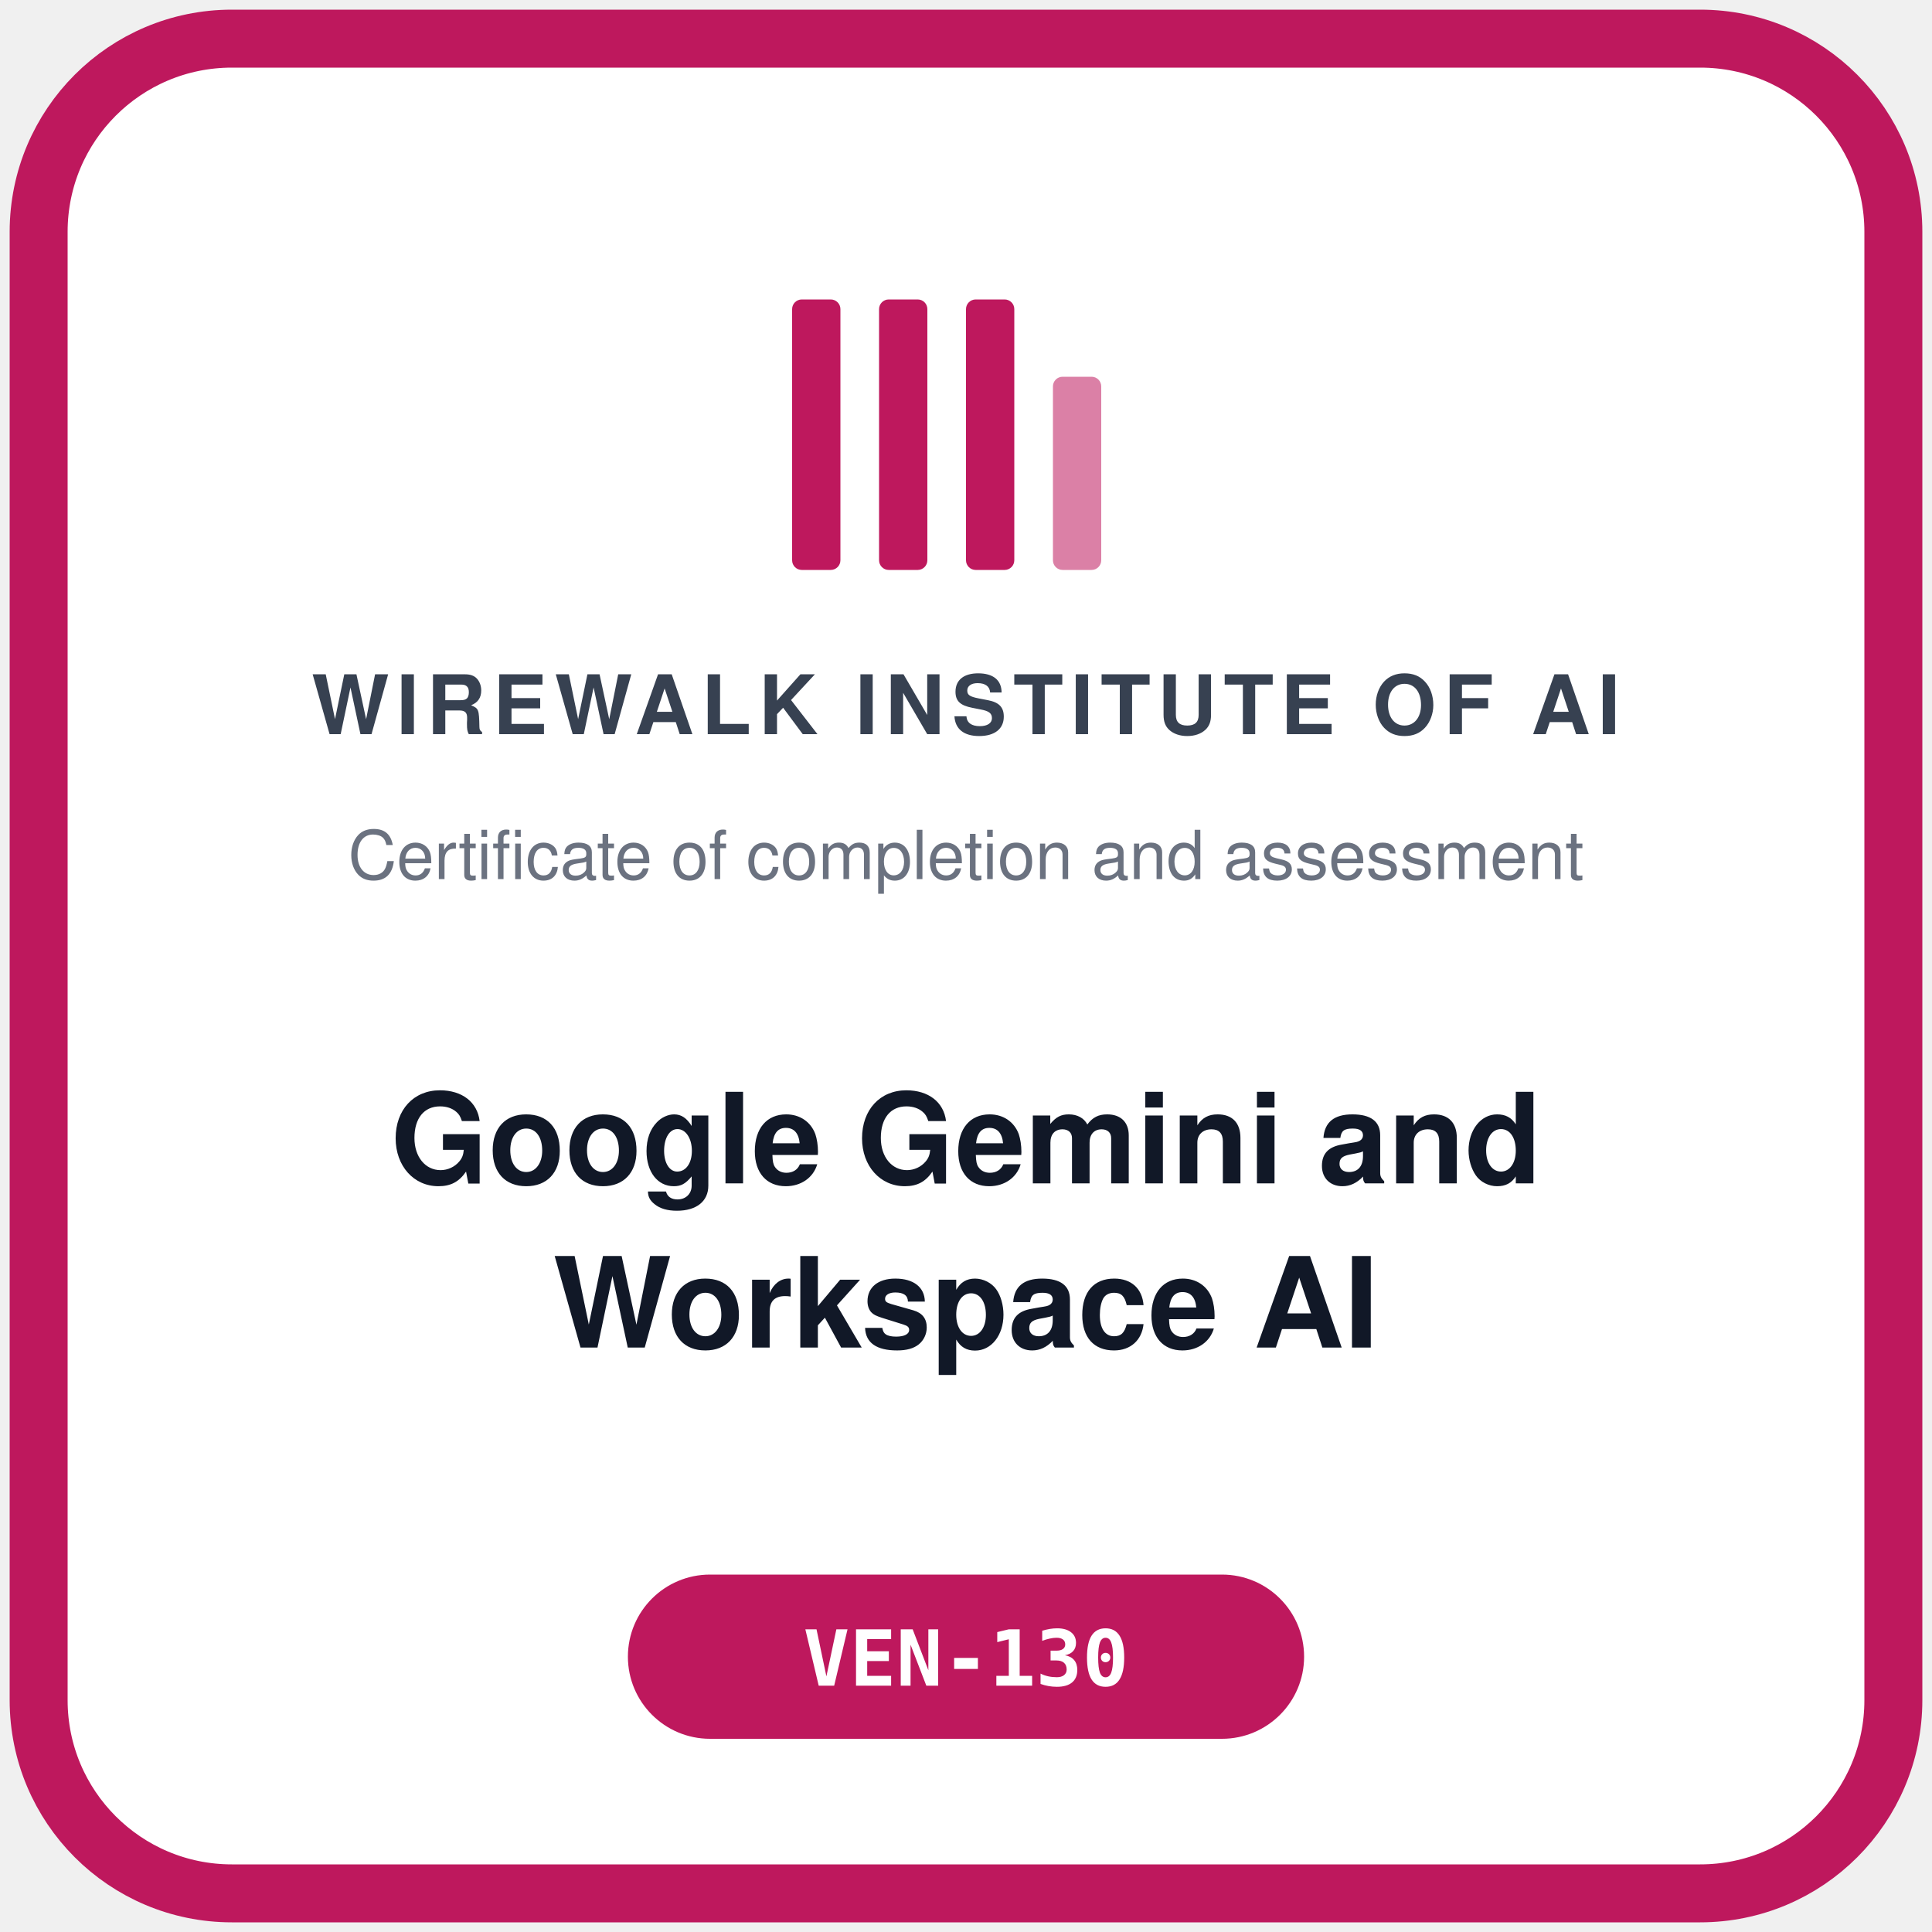
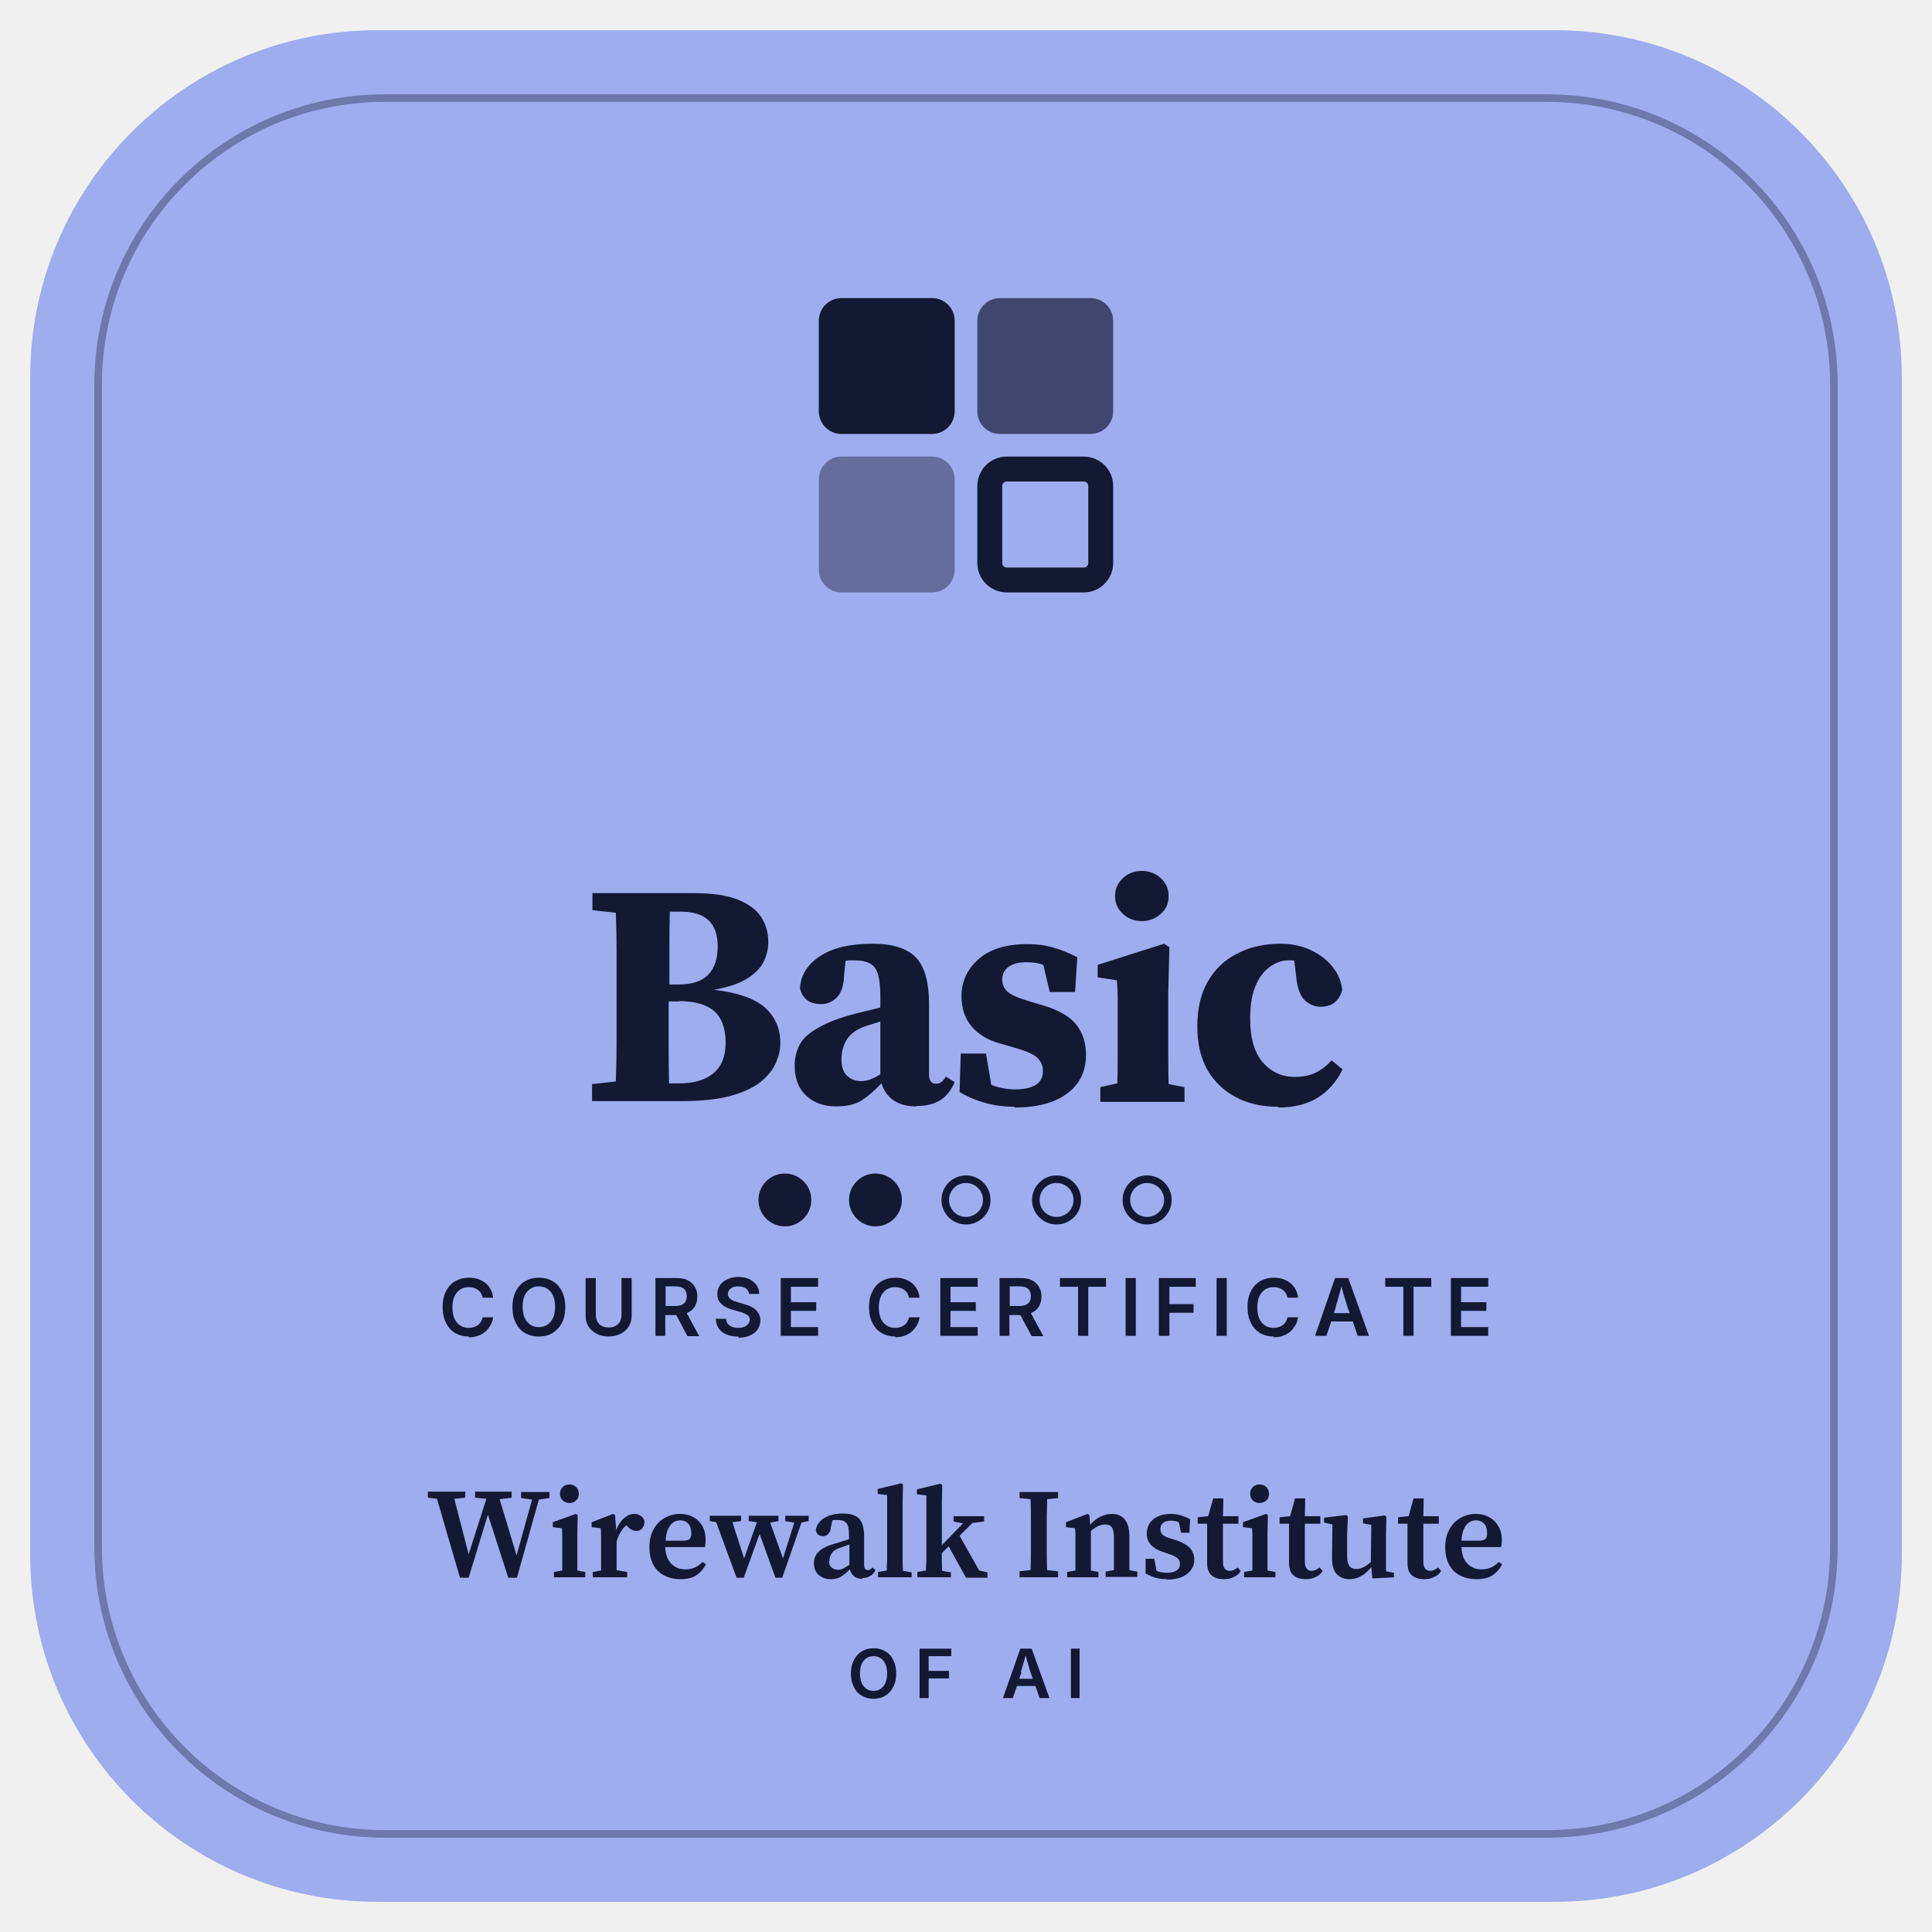
- <svg xmlns="http://www.w3.org/2000/svg" viewBox="0 0 400 400" width="400" height="400" role="img" aria-label="Wirewalk Institute of AI badge: Google Gemini and Workspace AI">
-   <rect x="8" y="8" width="384" height="384" rx="40" fill="#ffffff" stroke="#be185d" stroke-width="12" />
-   <g fill="#be185d">
-     <rect x="164" y="62" width="10" height="56" rx="2" />
-     <rect x="182" y="62" width="10" height="56" rx="2" />
-     <rect x="200" y="62" width="10" height="56" rx="2" />
-     <rect x="218" y="78" width="10" height="40" rx="2" opacity="0.55" />
+ <svg xmlns="http://www.w3.org/2000/svg" viewBox="0 0 512 512" width="512" height="512" role="img" aria-labelledby="t d">
+   <rect x="8" y="8" width="496" height="496" rx="92" fill="#9DADEE" />
+   <rect x="26" y="26" width="460" height="460" rx="76" fill="none" stroke="#121933" stroke-opacity=".35" stroke-width="2" />
+   <g fill="#121933">
+     <rect x="217" y="79" width="36" height="36" rx="6" />
+     <rect x="259" y="79" width="36" height="36" rx="6" opacity=".68" />
+     <rect x="217" y="121" width="36" height="36" rx="6" opacity=".42" />
  </g>
-   <text x="200" y="152" text-anchor="middle" font-family="Helvetica, Arial, sans-serif" font-size="17" font-weight="600" letter-spacing="1.5" fill="#374151">WIREWALK INSTITUTE OF AI</text>
-   <text x="200" y="182" text-anchor="middle" font-family="Helvetica, Arial, sans-serif" font-size="14" fill="#6b7280">Certificate of completion and assessment</text>
-   <g font-family="Helvetica, Arial, sans-serif">
-     <text x="200" y="245" text-anchor="middle" font-size="26" font-weight="700" fill="#111827">Google Gemini and</text>
-     <text x="200" y="279" text-anchor="middle" font-size="26" font-weight="700" fill="#111827">Workspace AI</text>
-   </g>
-   <rect x="130" y="326" width="140" height="34" rx="17" fill="#be185d" />
-   <text x="200" y="349" text-anchor="middle" font-family="Menlo, Consolas, monospace" font-size="16" font-weight="700" fill="#ffffff">VEN-130</text>
+   <rect x="262.3" y="124.3" width="29.4" height="29.4" rx="4.5" fill="none" stroke="#121933" stroke-width="6.6" />
+   <path fill="#121933" d="M180.1 265.4l0 0l-2.9 0q0 5.9 0 11.2q0 5.3.1 10.5l0 0l2.7 0q5.9 0 9.1-2.7q3.2-2.7 3.2-8.1l0 0q0-5.7-3.1-8.4q-3.1-2.6-9.3-2.6zm.3-23.8l0 0l-2.9 0q-.1 4.7-.1 9.6q0 4.9 0 9.7l0 0l2.4 0q5.4 0 7.9-2.6q2.5-2.6 2.5-7.5l0 0q0-9.2-9.7-9.2zm-17.1.3l-6.3-.7l0-4.5l27.1 0q7.1 0 11.4 1.7q4.3 1.7 6.2 4.6q1.9 2.9 1.9 6.6l0 0q0 2.9-1.3 5.4q-1.3 2.5-4.4 4.4q-3.1 1.9-8.7 2.9l0 0q9.4 1.1 13.5 4.7q4.1 3.7 4.1 9.4l0 0q0 2.6-1.2 5.3q-1.2 2.7-4 5q-2.9 2.3-7.9 3.7q-5.1 1.4-12.9 1.4l0 0l-23.9 0l0-4.5l6.3-.7q.2-5.2.2-10.5q0-5.3 0-10.7l0 0l0-2.4q0-5.3 0-10.6q0-5.3-.2-10.6l0 0zM242.8 293.2l0 0q-3.7 0-6-1.6q-2.3-1.6-3.2-4.5l0 0q-2.8 2.9-5.2 4.5q-2.5 1.6-6.8 1.6l0 0q-4.9 0-7.9-2.8q-3.1-2.8-3.1-8l0 0q0-3 1.3-5.5q1.3-2.5 4.9-4.5q3.5-2.1 10-3.8l0 0q1.7-.4 3.3-.8q1.6-.4 3.2-.8l0 0l0-2.9q0-5.6-1.4-7.6q-1.4-2-5.5-2l0 0q-.6 0-1.1 0q-.5 0-1.2.1l0 0l-.4 3.7q-.1 4.1-1.9 6q-1.8 1.8-4.2 1.8l0 0q-4.6 0-5.6-4.2l0 0q.3-5.2 5.3-8.5q5-3.3 13.9-3.3l0 0q8.1 0 11.6 3.7q3.4 3.7 3.4 12.2l0 0l0 18.8q0 2.4 1.9 2.4l0 0q.7 0 1.3-.4q.6-.4 1.3-1.5l0 0l2.3 1.5q-1.5 3.4-3.9 4.8q-2.4 1.5-6.2 1.5zm-19.8-12.4l0 0q0 2.9 1.5 4.3q1.5 1.4 3.6 1.4l0 0q1.3 0 2.4-.4q1.2-.4 2.8-1.4l0 0l0-14q-.8.3-1.6.5q-.8.3-1.6.5l0 0q-3.9 1.2-5.5 3.5q-1.6 2.4-1.6 5.5zM268.9 293.3l0 0q-8 0-14.6-3.9l0 0l.3-10.2l6.7 0l1.4 8.3q1.5.6 3.1.9q1.6.3 3.2.3l0 0q3.6 0 5.5-1.2q1.9-1.2 1.9-3.7l0 0q0-1.9-1.4-3.4q-1.4-1.4-5.6-2.6l0 0l-4.5-1.3q-4.9-1.4-7.5-4.6q-2.6-3.2-2.6-7.9l0 0q0-5.8 4.5-9.8q4.5-4 13-4l0 0q3.7 0 6.8.9q3.2.9 6.4 2.6l0 0l-.6 9.2l-6.7 0l-1.7-7.2q-1.8-.7-4.6-.7l0 0q-2.9 0-4.6 1.2q-1.7 1.2-1.7 3.5l0 0q0 1.7 1.3 3q1.3 1.3 5.7 2.6l0 0l4 1.2q6 1.8 8.6 5q2.6 3.3 2.6 8l0 0q0 6.6-5 10.3q-5 3.7-13.9 3.7zM313.9 292l-22.3 0l0-3.9l4.5-1q.1-3 .1-6.6q0-3.5 0-6.1l0 0l0-4q0-3.4 0-5.8q0-2.3-.2-4.8l0 0l-5.1-.8l0-3.3l17.6-5.6l1.4.9l-.3 12.2l0 11.2q0 2.6 0 6.2q0 3.6.1 6.7l0 0l4.2.8l0 3.9zm-11.3-47.9l0 0q-2.9 0-5-1.9q-2.1-1.9-2.1-4.7l0 0q0-2.9 2.1-4.8q2.1-1.9 5-1.9l0 0q2.9 0 5 1.9q2.1 1.9 2.1 4.8l0 0q0 2.9-2.1 4.7q-2.1 1.9-5 1.9zM338.7 293.3l0 0q-6.5 0-11.3-2.6q-4.8-2.6-7.5-7.3q-2.6-4.7-2.6-11.4l0 0q0-7.1 2.8-11.9q2.8-4.9 7.8-7.4q5-2.6 11.4-2.6l0 0q4.5 0 8.1 1.7q3.6 1.7 5.8 4.5q2.2 2.8 2.5 6.1l0 0q-1.3 4.4-5.7 4.4l0 0q-2.4 0-4.3-1.8q-1.8-1.8-2.2-6.2l0 0l-.5-4.2q-.3-.1-.8-.1q-.4 0-.8 0l0 0q-2.4 0-4.7 1.6q-2.4 1.6-3.9 5q-1.5 3.4-1.5 8.9l0 0q0 7.7 3.4 11.6q3.4 3.8 8.4 3.8l0 0q2.9 0 5.3-1q2.4-1.1 4.5-3.4l0 0l2.9 2.4q-2.4 4.9-6.6 7.5q-4.2 2.6-10.4 2.6z" />
+   <circle cx="208" cy="318" r="7" fill="#121933" />
+   <circle cx="232" cy="318" r="7" fill="#121933" />
+   <circle cx="256" cy="318" r="5.5" fill="none" stroke="#121933" stroke-width="2" />
+   <circle cx="280" cy="318" r="5.5" fill="none" stroke="#121933" stroke-width="2" />
+   <circle cx="304" cy="318" r="5.5" fill="none" stroke="#121933" stroke-width="2" />
+   <path fill="#121933" d="M124.3 354.2l0 0q-2 0-3.6-.9q-1.6-.9-2.5-2.7q-.9-1.8-.9-4.2l0 0q0-2.5.9-4.2q.9-1.8 2.5-2.7q1.6-.9 3.6-.9l0 0q1.7 0 3 .6q1.4.6 2.3 1.8q.9 1.2 1.1 2.9l0 0l-2.8 0q-.3-1.4-1.3-2.1q-1-.7-2.4-.7l0 0q-1.9 0-3.1 1.4q-1.2 1.4-1.2 4l0 0q0 2.6 1.2 4q1.2 1.4 3.1 1.4l0 0q1.4 0 2.4-.7q1-.7 1.3-2.1l0 0l2.8 0q-.2 1.5-1.1 2.7q-.8 1.2-2.2 1.9q-1.4.7-3.2.7zM142.8 354.2l0 0q-2 0-3.6-.9q-1.6-.9-2.5-2.7q-.9-1.8-.9-4.2l0 0q0-2.5.9-4.2q.9-1.8 2.5-2.7q1.6-.9 3.6-.9l0 0q2 0 3.6.9q1.6.9 2.5 2.7q.9 1.8.9 4.2l0 0q0 2.5-.9 4.2q-.9 1.7-2.5 2.7q-1.6.9-3.6.9zm0-2.5l0 0q1.9 0 3.1-1.4q1.2-1.4 1.2-4l0 0q0-2.6-1.2-4q-1.2-1.4-3.1-1.4l0 0q-1.9 0-3.1 1.4q-1.2 1.4-1.2 4l0 0q0 2.6 1.2 4q1.2 1.4 3.1 1.4zM161.5 354.2l0 0q-1.9 0-3.3-.7q-1.4-.7-2.2-1.9q-.8-1.2-.8-2.9l0 0l0-10l2.7 0l0 9.8q0 1.4.9 2.4q.9.9 2.5.9l0 0q1.6 0 2.5-.9q.9-.9.9-2.4l0 0l0-9.8l2.7 0l0 10q0 1.6-.8 2.9q-.8 1.2-2.2 1.9q-1.4.7-3.3.7zM176.4 354l-2.7 0l0-15.3l5.7 0q2.6 0 4 1.4q1.4 1.4 1.4 3.5l0 0q0 1.5-.7 2.7q-.7 1.1-2.1 1.7l0 0l3.3 6.1l-3.1 0l-3-5.6l-2.9 0l0 5.6zm0-13l0 5.1l2.6 0q1.5 0 2.3-.7q.7-.7.7-1.9l0 0q0-1.2-.7-1.9q-.7-.7-2.3-.7l0 0l-2.6 0zM195.7 354.2l0 0q-2.7 0-4.3-1.2q-1.6-1.2-1.7-3.5l0 0l2.7 0q.1 1.2 1 1.8q.9.6 2.2.6l0 0q1.4 0 2.2-.6q.9-.6.9-1.6l0 0q0-.9-.8-1.3q-.8-.5-2-.8l0 0l-1.7-.5q-1.9-.5-3-1.5q-1.1-1-1.1-2.6l0 0q0-1.4.7-2.4q.7-1 2-1.6q1.3-.6 2.9-.6l0 0q1.6 0 2.9.6q1.2.6 1.9 1.6q.7 1 .7 2.3l0 0l-2.7 0q-.1-1-.9-1.5q-.8-.5-2-.5l0 0q-1.3 0-2 .6q-.7.6-.7 1.4l0 0q0 .6.4 1.1q.4.4 1 .7q.6.2 1.2.4l0 0l1.4.4q1.1.3 2.2.8q1 .5 1.7 1.4q.7.9.7 2.2l0 0q0 1.3-.7 2.4q-.7 1-2 1.6q-1.3.6-3.1.6zM216.9 354l-10 0l0-15.3l9.9 0l0 2.3l-7.2 0l0 4.1l6.7 0l0 2.3l-6.7 0l0 4.3l7.2 0l0 2.3zM237.3 354.2l0 0q-2 0-3.6-.9q-1.6-.9-2.5-2.7q-.9-1.8-.9-4.2l0 0q0-2.5.9-4.2q.9-1.8 2.5-2.7q1.6-.9 3.6-.9l0 0q1.7 0 3 .6q1.4.6 2.3 1.8q.9 1.2 1.1 2.9l0 0l-2.8 0q-.3-1.4-1.3-2.1q-1-.7-2.4-.7l0 0q-1.9 0-3.1 1.4q-1.2 1.4-1.2 4l0 0q0 2.6 1.2 4q1.2 1.4 3.1 1.4l0 0q1.4 0 2.4-.7q1-.7 1.3-2.1l0 0l2.8 0q-.2 1.5-1.1 2.7q-.8 1.2-2.2 1.9q-1.4.7-3.2.7zM259.2 354l-10 0l0-15.3l9.9 0l0 2.3l-7.2 0l0 4.1l6.7 0l0 2.3l-6.7 0l0 4.3l7.2 0l0 2.3zM267.6 354l-2.7 0l0-15.3l5.7 0q2.6 0 4 1.4q1.4 1.4 1.4 3.5l0 0q0 1.5-.7 2.7q-.7 1.1-2.1 1.7l0 0l3.3 6.1l-3.1 0l-3-5.6l-2.9 0l0 5.6zm0-13l0 5.1l2.6 0q1.5 0 2.3-.7q.7-.7.7-1.9l0 0q0-1.2-.7-1.9q-.7-.7-2.3-.7l0 0l-2.6 0zM285.6 341l-4.7 0l0-2.3l12.2 0l0 2.3l-4.7 0l0 13l-2.7 0l0-13zM298.3 338.7l2.7 0l0 15.3l-2.7 0l0-15.3zM309.8 354l-2.7 0l0-15.3l9.8 0l0 2.3l-7 0l0 4.6l6.4 0l0 2.3l-6.4 0l0 6.1zM322.4 338.7l2.7 0l0 15.3l-2.7 0l0-15.3zM337.6 354.2l0 0q-2 0-3.6-.9q-1.6-.9-2.5-2.7q-.9-1.8-.9-4.2l0 0q0-2.5.9-4.2q.9-1.8 2.5-2.7q1.6-.9 3.6-.9l0 0q1.7 0 3 .6q1.4.6 2.3 1.8q.9 1.2 1.1 2.9l0 0l-2.8 0q-.3-1.4-1.3-2.1q-1-.7-2.4-.7l0 0q-1.9 0-3.1 1.4q-1.2 1.4-1.2 4l0 0q0 2.6 1.2 4q1.2 1.4 3.1 1.4l0 0q1.4 0 2.4-.7q1-.7 1.3-2.1l0 0l2.8 0q-.2 1.5-1.1 2.7q-.8 1.2-2.2 1.9q-1.4.7-3.2.7zM351.5 354l-3 0l5.3-15.3l3.5 0l5.5 15.3l-3 0l-1.3-3.8l-5.7 0l-1.3 3.8zm2.6-7.9l-.6 1.9l4.2 0l-.7-1.9q-.3-1.1-.7-2.3q-.4-1.3-.8-2.9l0 0q-.4 1.6-.8 2.9q-.3 1.3-.7 2.3l0 0zM371.8 341l-4.7 0l0-2.3l12.2 0l0 2.3l-4.7 0l0 13l-2.7 0l0-13zM394.5 354l-10 0l0-15.3l9.9 0l0 2.3l-7.2 0l0 4.1l6.7 0l0 2.3l-6.7 0l0 4.3l7.2 0l0 2.3z" />
+   <path fill="#121933" d="M140.9 397.4l-2.8-.4l0-1.6l7.5 0l0 1.6l-2.8.4l-5.8 20.7l-2.3 0l-5.4-16.7l-5.1 16.7l-2.3 0l-6.1-20.9l-2.4-.3l0-1.6l9.9 0l0 1.6l-2.9.3l3.8 14.7l4.7-14.7l-3-.3l0-1.6l9.7 0l0 1.6l-3.2.4l4.5 14.9l4.1-14.8zM155.2 418l-8.4 0l0-1.4l2.2-.4q0-1.3 0-2.7q0-1.5 0-2.6l0 0l0-1.6q0-1.4 0-2.3q0-.9-.1-2l0 0l-2.4-.3l0-1.3l6.1-2.2l.5.3l-.1 4.8l0 4.5q0 1.1 0 2.6q0 1.5 0 2.8l0 0l2.1.4l0 1.4zm-4.3-19.7l0 0q-1.1 0-1.8-.7q-.7-.7-.7-1.7l0 0q0-1.1.7-1.8q.7-.7 1.8-.7l0 0q1.1 0 1.8.7q.7.7.7 1.8l0 0q0 1.1-.7 1.7q-.7.7-1.8.7zM166.2 418l-9.1 0l0-1.4l2.2-.4q0-1.3 0-2.7q0-1.5 0-2.6l0 0l0-1.8q0-1.4 0-2.2q0-.8-.1-1.9l0 0l-2.4-.3l0-1.3l5.7-2.2l.5.3l.3 4q.8-2.1 2.1-3.2q1.3-1.1 2.7-1.1l0 0q.9 0 1.7.5q.7.5 1 1.4l0 0q-.1 2.6-2.2 2.6l0 0q-1.3 0-2.3-1.2l0 0l-.3-.3q-1.8 1.6-2.6 4.3l0 0l0 2.4q0 1.1 0 2.5q0 1.4 0 2.7l0 0l2.8.5l0 1.4zM180.2 402.9l0 0q-.9 0-1.7.5q-.8.5-1.4 1.7q-.6 1.2-.7 3.2l0 0l4.6 0q1.3 0 1.8-.5q.4-.5.4-1.4l0 0q0-1.8-.8-2.6q-.8-.9-2.1-.9zm.2 15.6l0 0q-2.5 0-4.4-1q-1.9-1-2.9-2.9q-1-1.9-1-4.6l0 0q0-2.7 1.1-4.7q1.1-2 2.9-3q1.9-1.1 4.1-1.1l0 0q2 0 3.6.9q1.5.8 2.4 2.4q.8 1.5.8 3.6l0 0q0 1.1-.2 1.9l0 0l-10.5 0q.1 2.9 1.6 4.4q1.5 1.5 3.7 1.5l0 0q2.8 0 4.6-2l0 0l.9.7q-1.1 1.9-2.6 2.9q-1.6 1-4.2 1zM210.3 403.5l-2.2-.4l0-1.4l6.2 0l0 1.4l-1.9.4l-5.1 14.6l-1.8 0l-4.2-11.6l-4.2 11.6l-1.9 0l-5.4-14.7l-1.7-.3l0-1.4l8.3 0l0 1.4l-2.3.3l3.1 9.6l3.4-9.6l-2.2-.3l0-1.4l7.9 0l0 1.4l-2.2.4l3.4 9.5l3-9.5zM228.5 418.4l0 0q-1.4 0-2.2-.7q-.8-.7-1.1-1.8l0 0q-1.3 1.3-2.3 1.9q-1.1.7-2.7.7l0 0q-1.9 0-3.2-1.1q-1.3-1.1-1.3-3.2l0 0q0-1.1.5-2q.5-1 1.8-1.8q1.3-.8 3.8-1.5l0 0q.8-.2 1.6-.5q.8-.2 1.6-.5l0 0l0-1.1q0-2.4-.7-3.2q-.7-.8-2.3-.8l0 0q-.3 0-.7 0q-.3 0-.7.1l0 0l-.4 1.8q-.1 1.2-.7 1.8q-.6.6-1.4.6l0 0q-1.6 0-1.9-1.6l0 0q.3-2 2.2-3.2q1.9-1.2 5-1.2l0 0q3 0 4.3 1.4q1.3 1.4 1.3 4.7l0 0l0 7.4q0 1.5 1 1.5l0 0q.6 0 1.2-.7l0 0l.8.7q-.6 1.2-1.5 1.6q-.8.5-2 .5zm-8.8-4.8l0 0q0 1.3.7 1.8q.7.6 1.7.6l0 0q.7 0 1.3-.3q.6-.3 1.7-1l0 0l0-5.4q-.6.2-1.1.4q-.6.2-1.1.4l0 0q-2 .6-2.5 1.6q-.6.9-.6 2zM241.5 418l-8.8 0l0-1.4l2.3-.4q0-1.3.1-2.7q0-1.3 0-2.7l0 0l0-14.6l-2.5-.3l0-1.3l6.2-1.5l.5.3l-.1 4.8l0 12.7q0 1.3 0 2.7q0 1.3.1 2.7l0 0l2.3.4l0 1.4zM251.9 418l-8.8 0l0-1.4l2.3-.4q0-1.3.1-2.7q0-1.4 0-2.6l0 0l0-14.6l-2.5-.3l0-1.3l6.2-1.5l.5.3l-.1 4.8l0 11.2l2.8-2.9l2.8-2.9l-2.5-.5l0-1.4l8.1 0l0 1.4l-3.1.4l-3.4 3.4l5.2 9.2l2.2.5l0 1.4l-5.7 0l-4.6-8.3l-1.8 1.8q0 1.1 0 2.4q0 1.2.1 2.3l0 0l2.3.4l0 1.4zM273.1 397.3l-2.9-.3l0-1.6l10.2 0l0 1.6l-2.9.3q0 2.1-.1 4.3q0 2.2 0 4.4l0 0l0 1.5q0 2.1 0 4.3q0 2.2.1 4.3l0 0l2.9.3l0 1.6l-10.2 0l0-1.6l2.9-.3q.1-2.1.1-4.3q0-2.2 0-4.4l0 0l0-1.5q0-2.1 0-4.3q0-2.2-.1-4.4l0 0zM291.2 418l-8.4 0l0-1.4l2.2-.4q0-1.3 0-2.7q0-1.5 0-2.6l0 0l0-1.8q0-1.4 0-2.2q0-.8-.1-1.9l0 0l-2.4-.3l0-1.3l5.7-2.2l.5.3l.2 2.6q1.3-1.5 2.8-2.2q1.5-.7 3-.7l0 0q2.2 0 3.4 1.5q1.2 1.5 1.2 4.6l0 0l0 3.5q0 1.2 0 2.6q0 1.4 0 2.7l0 0l2.1.4l0 1.4l-8.4 0l0-1.4l2.2-.4q0-1.3 0-2.7q0-1.4 0-2.6l0 0l0-3.2q0-2-.5-2.8q-.5-.8-1.8-.8l0 0q-1.8 0-3.8 1.7l0 0l0 5.1q0 1.1 0 2.6q0 1.5 0 2.8l0 0l2 .4l0 1.4zM309.1 418.5l0 0q-1.5 0-2.9-.4q-1.3-.4-2.6-1.1l0 0l0-3.9l2.3 0l.6 3.2q1.2.5 2.7.5l0 0q1.7 0 2.6-.6q.9-.6.9-1.7l0 0q0-1-.7-1.6q-.7-.6-2.3-1.1l0 0l-1.7-.6q-1.9-.6-3-1.8q-1.1-1.2-1.1-3l0 0q0-1.4.7-2.6q.7-1.2 2.2-1.9q1.4-.7 3.5-.7l0 0q1.5 0 2.7.4q1.2.4 2.4 1l0 0l-.2 3.6l-2.2 0l-.6-2.8q-.9-.4-2.1-.4l0 0q-1.4 0-2.1.6q-.7.6-.7 1.6l0 0q0 .9.6 1.5q.6.6 2.4 1.1l0 0l1.3.4q2.5.9 3.6 2.1q1.1 1.3 1.1 3l0 0q0 2.3-1.9 3.8q-1.9 1.5-5.3 1.5zM324.3 418.5l0 0q-2 0-3.2-1q-1.2-1-1.2-3.3l0 0q0-.7 0-1.4q0-.7 0-1.7l0 0l0-7.3l-2.5 0l0-1.7l2.8-.3l1.3-4.7l2.7 0l-.1 4.7l4.1 0l0 2l-4.1 0l0 10.1q0 1.3.5 1.8q.5.6 1.3.6l0 0q1 0 2.1-.9l0 0l.8.9q-.6 1.1-1.8 1.6q-1.1.6-2.7.6zM338.1 418l-8.4 0l0-1.4l2.2-.4q0-1.3 0-2.7q0-1.5 0-2.6l0 0l0-1.6q0-1.4 0-2.3q0-.9-.1-2l0 0l-2.4-.3l0-1.3l6.1-2.2l.5.3l-.1 4.8l0 4.5q0 1.1 0 2.6q0 1.5 0 2.8l0 0l2.1.4l0 1.4zm-4.3-19.7l0 0q-1.1 0-1.8-.7q-.7-.7-.7-1.7l0 0q0-1.1.7-1.8q.7-.7 1.8-.7l0 0q1.1 0 1.8.7q.7.7.7 1.8l0 0q0 1.1-.7 1.7q-.7.7-1.8.7zM346 418.5l0 0q-2 0-3.2-1q-1.2-1-1.2-3.3l0 0q0-.7 0-1.4q0-.7 0-1.7l0 0l0-7.3l-2.5 0l0-1.7l2.8-.3l1.3-4.7l2.7 0l-.1 4.7l4.1 0l0 2l-4.1 0l0 10.1q0 1.3.5 1.8q.5.6 1.3.6l0 0q1 0 2.1-.9l0 0l.8.9q-.6 1.1-1.8 1.6q-1.1.6-2.7.6zM369.5 418l-5.8.3l-.3-3q-2.5 3.2-5.8 3.2l0 0q-2.1 0-3.4-1.4q-1.3-1.4-1.2-4.7l0 0l.1-8.4l-2.2-.5l0-1.3l5.9-.7l.4.4l-.2 4.6l0 5.8q0 1.9.6 2.7q.6.8 1.8.8l0 0q1 0 2-.5q1-.5 1.9-1.4l0 0l.1-9.8l-2.2-.4l0-1.3l5.8-.8l.4.4l-.1 4.6l0 9.8l2.1.4l0 1.4zM377.4 418.5l0 0q-2 0-3.2-1q-1.2-1-1.2-3.3l0 0q0-.7 0-1.4q0-.7 0-1.7l0 0l0-7.3l-2.5 0l0-1.7l2.8-.3l1.3-4.7l2.7 0l-.1 4.7l4.1 0l0 2l-4.1 0l0 10.1q0 1.3.5 1.8q.5.6 1.3.6l0 0q1 0 2.1-.9l0 0l.8.9q-.6 1.1-1.8 1.6q-1.1.6-2.7.6zM391.1 402.9l0 0q-.9 0-1.7.5q-.8.5-1.4 1.7q-.6 1.2-.7 3.2l0 0l4.6 0q1.3 0 1.8-.5q.4-.5.4-1.4l0 0q0-1.8-.8-2.6q-.8-.9-2.1-.9zm.2 15.6l0 0q-2.5 0-4.4-1q-1.9-1-2.9-2.9q-1-1.9-1-4.6l0 0q0-2.7 1.1-4.7q1.1-2 2.9-3q1.9-1.1 4.1-1.1l0 0q2 0 3.6.9q1.5.8 2.4 2.4q.9 1.5.9 3.6l0 0q0 1.1-.2 1.9l0 0l-10.5 0q.1 2.9 1.6 4.4q1.5 1.5 3.7 1.5l0 0q2.8 0 4.6-2l0 0l.9.7q-1.1 1.9-2.6 2.9q-1.6 1-4.2 1zM231.5 450.2l0 0q-1.7 0-3.1-.8q-1.4-.8-2.1-2.3q-.8-1.5-.8-3.6l0 0q0-2.1.8-3.6q.8-1.5 2.1-2.3q1.4-.8 3.1-.8l0 0q1.7 0 3.1.8q1.4.8 2.1 2.3q.8 1.5.8 3.6l0 0q0 2.1-.8 3.6q-.8 1.5-2.1 2.3q-1.4.8-3.1.8zm0-2.1l0 0q1.6 0 2.6-1.2q1-1.2 1-3.4l0 0q0-2.2-1-3.4q-1-1.2-2.6-1.2l0 0q-1.6 0-2.6 1.2q-1 1.2-1 3.4l0 0q0 2.2 1 3.4q1 1.2 2.6 1.2zM246 450l-2.3 0l0-13.1l8.4 0l0 2l-6 0l0 3.9l5.4 0l0 2l-5.4 0l0 5.2zM268.4 450l-2.6 0l4.6-13.1l3 0l4.7 13.1l-2.6 0l-1.1-3.2l-4.9 0l-1.1 3.2zm2.3-6.8l-.6 1.7l3.6 0l-.6-1.7q-.3-.9-.6-2q-.3-1.1-.7-2.5l0 0q-.4 1.4-.7 2.5q-.3 1.1-.6 2l0 0zM283.8 436.9l2.3 0l0 13.1l-2.3 0l0-13.1z" />
</svg>
